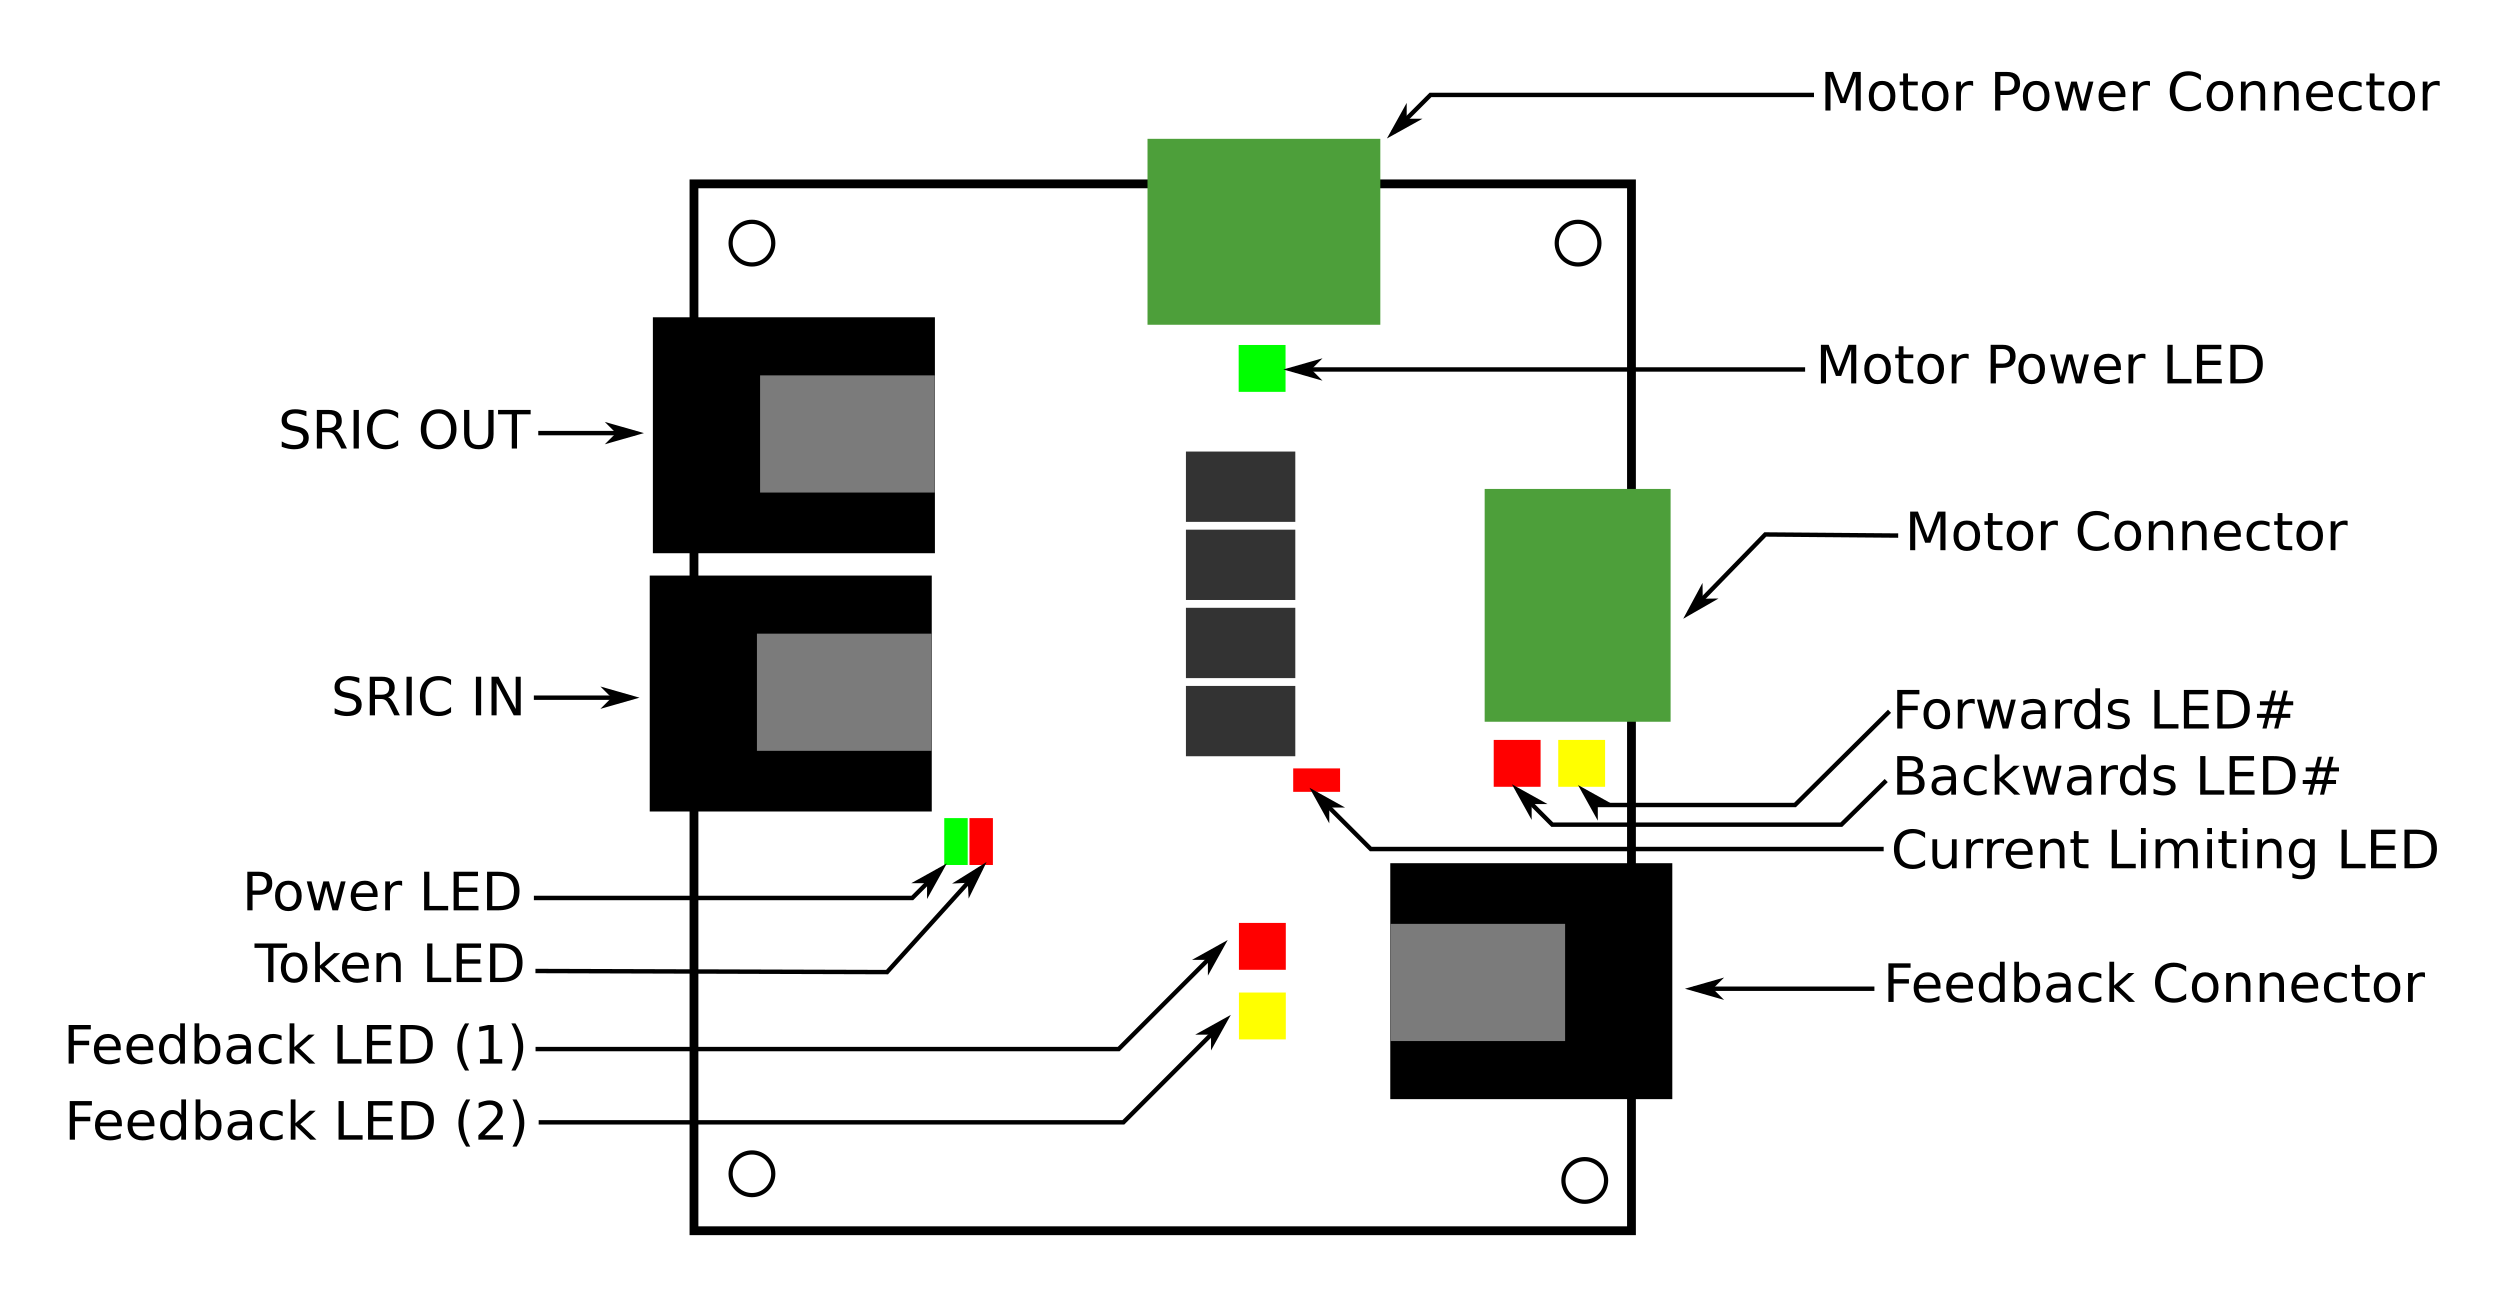
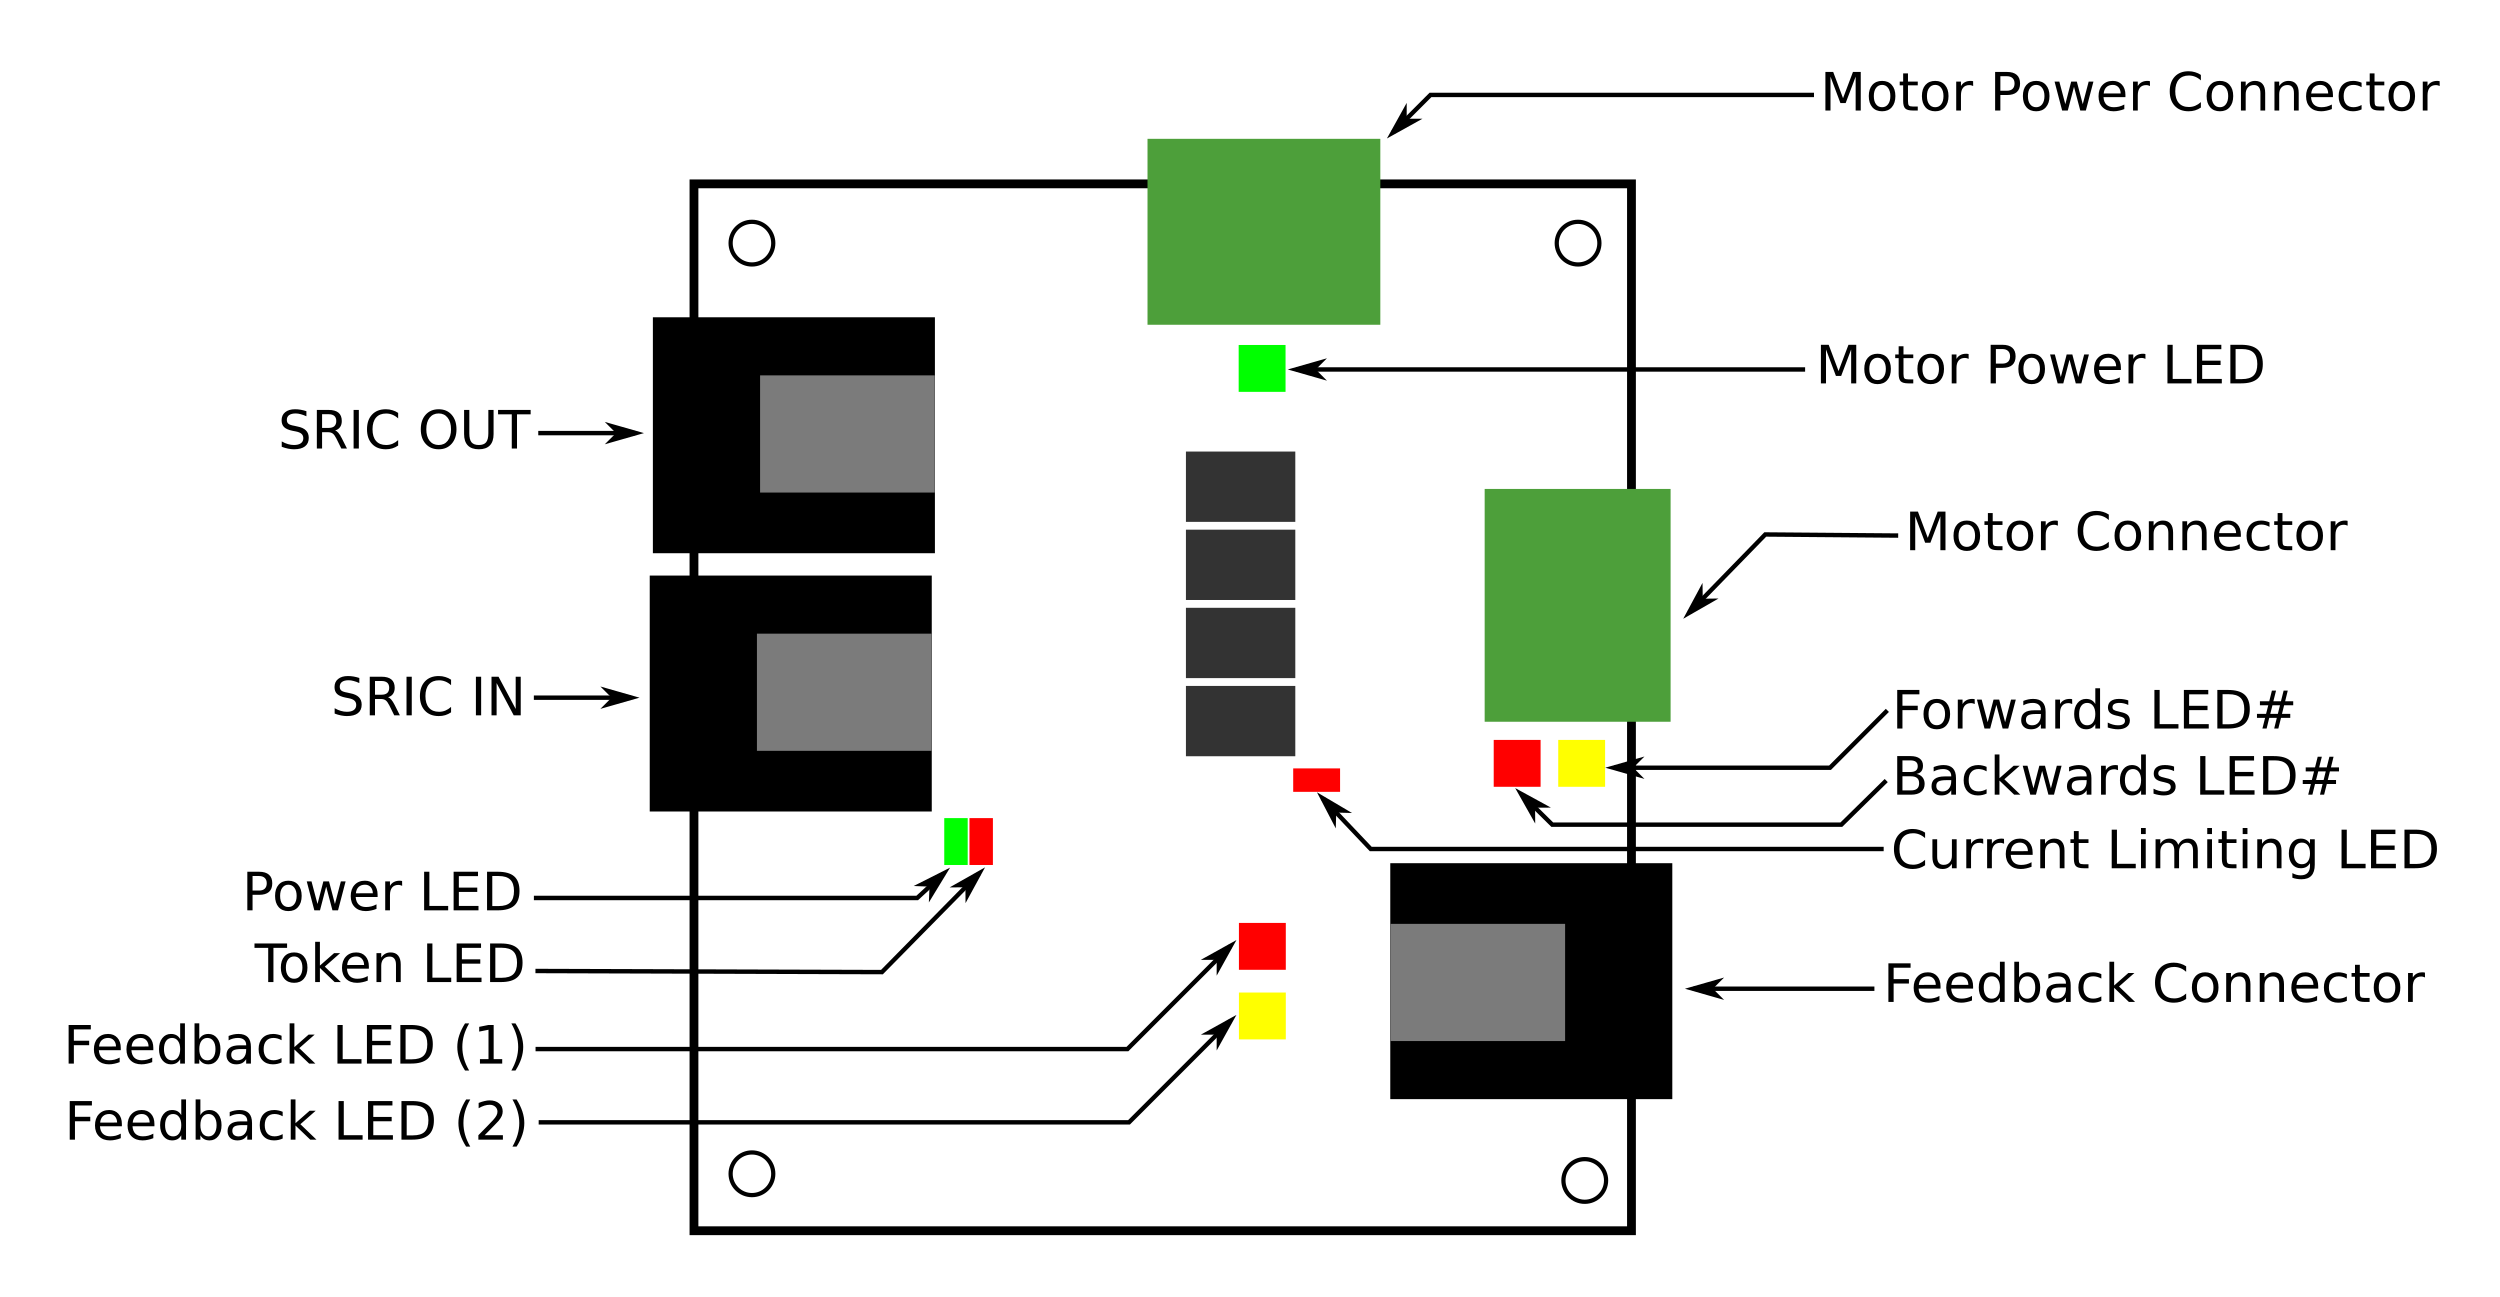
<svg xmlns="http://www.w3.org/2000/svg" width="566.929" height="294.094" id="svg2" version="1.1">
  <defs id="defs4">
    <marker orient="auto" refY="0.0" refX="0.0" id="Arrow1Mstart" style="overflow:visible">
      <path id="path4094" d="M 0.0,0.0 L 5.0,-5.0 L -12.5,0.0 L 5.0,5.0 L 0.0,0.0 z " style="fill-rule:evenodd;stroke:#000000;stroke-width:1.0pt;marker-start:none" transform="scale(0.4) translate(10,0)" />
    </marker>
    <marker orient="auto" refY="0.0" refX="0.0" id="Arrow2Lstart" style="overflow:visible">
      <path id="path4106" style="font-size:12.0;fill-rule:evenodd;stroke-width:0.625;stroke-linejoin:round" d="M 8.719,4.034 L -2.207,0.016 L 8.719,-4.002 C 6.973,-1.63 6.983,1.616 8.719,4.034 z " transform="scale(1.1) translate(1,0)" />
    </marker>
    <marker orient="auto" refY="0" refX="0" id="Arrow1Sstart" style="overflow:visible">
      <path id="path3745" d="M 0,0 5,-5 -12.5,0 5,5 0,0 z" style="fill-rule:evenodd;stroke:#000000;stroke-width:1pt;marker-start:none" transform="matrix(0.2,0,0,0.2,1.2,0)" />
    </marker>
    <marker orient="auto" refY="0" refX="0" id="Arrow2Mstart" style="overflow:visible">
      <path id="path3757" style="font-size:12px;fill-rule:evenodd;stroke-width:0.625;stroke-linejoin:round" d="M 8.719,4.034 -2.207,0.016 8.719,-4.002 c -1.745,2.372 -1.735,5.617 -6e-7,8.035 z" transform="scale(0.6,0.6)" />
    </marker>
    <marker orient="auto" refY="0" refX="0" id="Arrow1Lstart" style="overflow:visible">
      <path id="path3733" d="M 0,0 5,-5 -12.5,0 5,5 0,0 z" style="fill-rule:evenodd;stroke:#000000;stroke-width:1pt;marker-start:none" transform="matrix(0.8,0,0,0.8,10,0)" />
    </marker>
  </defs>
  <g id="layer1" transform="translate(-149.9375,-43.14784)">
    <g id="g3665" transform="translate(277.3104,12.47933)">
      <rect transform="translate(0,2.5390623e-6)" y="72.362" x="30" height="237.402" width="212.598" id="rect2855" style="fill:none;stroke:#000000;stroke-width:1.998;stroke-miterlimit:4;stroke-opacity:1;stroke-dasharray:none;stroke-dashoffset:0" />
      <rect y="62.15" x="132.85" height="42.165" width="52.795" id="rect3631" style="fill:#4d9f3a;fill-opacity:1;stroke:none" />
      <g transform="matrix(0,1,-1,0,354.2205,-133.5827)" id="g3640">
        <a id="a3637">
          <rect transform="translate(0,2.5390623e-6)" y="102.362" x="360" height="63.957" width="53.504" id="rect2857" style="fill:#000000;fill-opacity:1;stroke:none" />
        </a>
        <rect style="fill:#7b7b7b;fill-opacity:1;stroke:none" id="rect3633" width="26.575" height="39.614" x="373.756" y="126.673" />
      </g>
      <rect transform="matrix(0,1,-1,0,0,0)" style="fill:#4d9f3a;fill-opacity:1;stroke:none" id="rect3635" width="52.795" height="42.165" x="141.546" y="-251.472" />
      <g id="g3645" transform="matrix(0,-1,1,0,-81.68029,516.1233)">
        <a id="a3647">
          <rect style="fill:#000000;fill-opacity:1;stroke:none" id="rect3649" width="53.504" height="63.957" x="360" y="102.362" transform="translate(0,2.5390623e-6)" />
        </a>
        <rect y="126.673" x="373.756" height="39.614" width="26.575" id="rect3651" style="fill:#7b7b7b;fill-opacity:1;stroke:none" />
      </g>
      <g transform="matrix(0,-1,1,0,-82.39458,574.6947)" id="g3653">
        <a id="a3655">
          <rect transform="translate(0,2.5390623e-6)" y="102.362" x="360" height="63.957" width="53.504" id="rect3657" style="fill:#000000;fill-opacity:1;stroke:none" />
        </a>
        <rect style="fill:#7b7b7b;fill-opacity:1;stroke:none" id="rect3659" width="26.575" height="39.614" x="373.756" y="126.673" />
      </g>
    </g>
    <rect style="fill:#00ff00;fill-opacity:1;stroke:none" id="rect3682" width="10.63" height="10.63" x="430.833" y="121.379" />
    <rect style="fill:#00ff00;fill-opacity:1;stroke:none" id="rect3684" width="5.315" height="10.63" x="364.068" y="228.672" />
    <rect style="fill:#ff0000;fill-opacity:1;stroke:none" id="rect3686" width="5.315" height="10.63" x="369.785" y="228.672" />
    <rect y="210.94" x="488.67" height="10.63" width="10.63" id="rect3692" style="fill:#ff0000;fill-opacity:1;stroke:none" />
    <rect style="fill:#ffff00;fill-opacity:1;stroke:none" id="rect3694" width="10.63" height="10.63" x="503.3" y="210.94" />
    <rect style="fill:#ff0000;fill-opacity:1;stroke:none" id="rect3696" width="10.63" height="10.63" x="430.891" y="252.44" />
    <rect y="268.226" x="430.891" height="10.63" width="10.63" id="rect3698" style="fill:#ffff00;fill-opacity:1;stroke:none" />
    <rect style="fill:#333333;fill-opacity:1;stroke:none" id="rect3702" width="24.803" height="15.945" x="418.873" y="180.98" />
    <rect y="145.547" x="418.873" height="15.945" width="24.803" id="rect3704" style="fill:#333333;fill-opacity:1;stroke:none" />
    <rect style="fill:#333333;fill-opacity:1;stroke:none" id="rect3706" width="24.803" height="15.945" x="418.873" y="163.264" />
    <rect y="198.697" x="418.873" height="15.945" width="24.803" id="rect3708" style="fill:#333333;fill-opacity:1;stroke:none" />
    <rect y="-453.828" x="217.4" height="10.63" width="5.315" id="rect3712" style="fill:#ff0000;fill-opacity:1;stroke:none" transform="matrix(0,1,-1,0,0,0)" />
    <path style="fill:none;stroke:#000000;stroke-opacity:1" id="path3714" d="m 165.16,89.182 c 0,2.789 -2.261,5.051 -5.051,5.051 -2.789,0 -5.051,-2.261 -5.051,-5.051 0,-2.789 2.261,-5.051 5.051,-5.051 2.789,0 5.051,2.261 5.051,5.051 z" transform="matrix(0.957519,0,0,0.957519,167.1495,12.89283)" />
    <path transform="matrix(0.957519,0,0,0.957519,354.4921,12.89283)" d="m 165.16,89.182 c 0,2.789 -2.261,5.051 -5.051,5.051 -2.789,0 -5.051,-2.261 -5.051,-5.051 0,-2.789 2.261,-5.051 5.051,-5.051 2.789,0 5.051,2.261 5.051,5.051 z" id="path3716" style="fill:none;stroke:#000000;stroke-opacity:1" />
    <path style="fill:none;stroke:#000000;stroke-opacity:1" id="path3718" d="m 165.16,89.182 c 0,2.789 -2.261,5.051 -5.051,5.051 -2.789,0 -5.051,-2.261 -5.051,-5.051 0,-2.789 2.261,-5.051 5.051,-5.051 2.789,0 5.051,2.261 5.051,5.051 z" transform="matrix(0.957519,0,0,0.957519,356.0074,225.4487)" />
    <path transform="matrix(0.957519,0,0,0.957519,167.1495,223.9335)" d="m 165.16,89.182 c 0,2.789 -2.261,5.051 -5.051,5.051 -2.789,0 -5.051,-2.261 -5.051,-5.051 0,-2.789 2.261,-5.051 5.051,-5.051 2.789,0 5.051,2.261 5.051,5.051 z" id="path3722" style="fill:none;stroke:#000000;stroke-opacity:1" />
-     <path style="fill:none;stroke:#000000;stroke-width:1px;stroke-linecap:butt;stroke-linejoin:miter;stroke-opacity:1;marker-start:url(#Arrow1Mstart)" d="m 509.179,222.568 3.125,3.125 44.696,0 21.429,-21.25" id="path4752" />
-     <path style="fill:none;stroke:#000000;stroke-width:1px;stroke-linecap:butt;stroke-linejoin:miter;stroke-opacity:1;marker-start:url(#Arrow1Mstart)" d="m 494.179,222.389 7.768,7.768 65.554,0 10.179,-10" id="path5508" />
-     <path style="fill:none;stroke:#000000;stroke-width:1px;stroke-linecap:butt;stroke-linejoin:miter;stroke-opacity:1;marker-start:url(#Arrow1Mstart)" d="m 448.286,223.184 12.5,12.5 116.315,0" id="path5892" />
-     <path style="fill:none;stroke:#000000;stroke-width:1px;stroke-linecap:butt;stroke-linejoin:miter;stroke-opacity:1;marker-start:url(#Arrow1Mstart)" d="m 442.929,126.934 116.357,0" id="path6088" />
-     <path style="fill:none;stroke:#000000;stroke-width:1px;stroke-linecap:butt;stroke-linejoin:miter;stroke-opacity:1;marker-start:url(#Arrow1Mstart)" d="m 363.26,240.342 -6.44,6.44 -85.812,0" id="path6280" />
-     <path style="fill:none;stroke:#000000;stroke-width:1px;stroke-linecap:butt;stroke-linejoin:miter;stroke-opacity:1;marker-start:url(#Arrow1Mstart)" d="m 372.352,240.089 -21.253,23.503 -79.737,-0.25" id="path6472" />
+     <path style="fill:none;stroke:#000000;stroke-width:1px;stroke-linecap:butt;stroke-linejoin:miter;stroke-opacity:1;marker-start:url(#Arrow1Mstart)" d="m 515.938,217.242 49,0 13,-13" id="path4752" />
+     <path style="fill:none;stroke:#000000;stroke-width:1px;stroke-linecap:butt;stroke-linejoin:miter;stroke-opacity:1;marker-start:url(#Arrow1Mstart)" d="m 494.938,223.242 7.009,6.915 65.554,0 10.179,-10" id="path5508" />
+     <path style="fill:none;stroke:#000000;stroke-width:1px;stroke-linecap:butt;stroke-linejoin:miter;stroke-opacity:1;marker-start:url(#Arrow1Mstart)" d="m 449.938,224.242 10.848,11.441 116.315,0" id="path5892" />
+     <path style="fill:none;stroke:#000000;stroke-width:1px;stroke-linecap:butt;stroke-linejoin:miter;stroke-opacity:1;marker-start:url(#Arrow1Mstart)" d="m 443.938,126.934 115.348,0" id="path6088" />
+     <path style="fill:none;stroke:#000000;stroke-width:1px;stroke-linecap:butt;stroke-linejoin:miter;stroke-opacity:1;marker-start:url(#Arrow1Mstart)" d="m 363.938,241.242 -6,5.539 -86.929,0" id="path6280" />
+     <path style="fill:none;stroke:#000000;stroke-width:1px;stroke-linecap:butt;stroke-linejoin:miter;stroke-opacity:1;marker-start:url(#Arrow1Mstart)" d="m 371.938,241.242 -22,22.35 -78.576,-0.25" id="path6472" />
    <text xml:space="preserve" style="font-size:40px;font-style:normal;font-weight:normal;fill:#000000;fill-opacity:1;stroke:none;font-family:Bitstream Vera Sans" x="579" y="208.362" id="text6664">
      <tspan id="tspan6666" x="579" y="208.362" style="font-size:12px">Forwards LED#</tspan>
    </text>
    <text xml:space="preserve" style="font-size:40px;font-style:normal;font-weight:normal;fill:#000000;fill-opacity:1;stroke:none;font-family:Bitstream Vera Sans" x="579" y="223.362" id="text6668">
      <tspan id="tspan6670" x="579" y="223.362" style="font-size:12px">Backwards LED#</tspan>
    </text>
    <text xml:space="preserve" style="font-size:40px;font-style:normal;font-weight:normal;text-align:start;text-anchor:start;fill:#000000;fill-opacity:1;stroke:none;font-family:Bitstream Vera Sans" x="578.757" y="240.039" id="text6680">
      <tspan x="578.757" y="240.039" style="font-size:12px;text-align:start;text-anchor:start" id="tspan6684">Current Limiting LED</tspan>
    </text>
    <text xml:space="preserve" style="font-size:40px;font-style:normal;font-weight:normal;fill:#000000;fill-opacity:1;stroke:none;font-family:Bitstream Vera Sans" x="561.696" y="130.084" id="text6686">
      <tspan x="561.696" y="130.084" style="font-size:12px" id="tspan7090">Motor Power LED</tspan>
    </text>
    <text xml:space="preserve" style="font-size:40px;font-style:normal;font-weight:normal;fill:#000000;fill-opacity:1;stroke:none;font-family:Bitstream Vera Sans" x="204.85" y="249.585" id="text6690">
      <tspan id="tspan6692" x="204.85" y="249.585" style="font-size:12px">Power LED</tspan>
    </text>
    <text xml:space="preserve" style="font-size:40px;font-style:normal;font-weight:normal;fill:#000000;fill-opacity:1;stroke:none;font-family:Bitstream Vera Sans" x="207.678" y="265.848" id="text6694">
      <tspan id="tspan6696" x="207.678" y="265.848" style="font-size:12px">Token LED</tspan>
    </text>
    <path style="fill:none;stroke:#000000;stroke-width:1px;stroke-linecap:butt;stroke-linejoin:miter;stroke-opacity:1;marker-start:url(#Arrow1Mstart)" d="m 533.016,182.056 17.235,-17.706 30.141,0.25" id="path6698" />
    <text xml:space="preserve" style="font-size:40px;font-style:normal;font-weight:normal;fill:#000000;fill-opacity:1;stroke:none;font-family:Bitstream Vera Sans" x="581.928" y="167.914" id="text6890">
      <tspan x="581.928" y="167.914" style="font-size:12px" id="tspan7094">Motor Connector</tspan>
    </text>
    <path style="fill:none;stroke:#000000;stroke-width:1px;stroke-linecap:butt;stroke-linejoin:miter;stroke-opacity:1;marker-start:url(#Arrow1Mstart)" d="m 465.841,73.161 8.485,-8.485 86.974,0" id="path6894" />
    <text xml:space="preserve" style="font-size:12px;font-style:normal;font-weight:normal;fill:#000000;fill-opacity:1;stroke:none;font-family:Bitstream Vera Sans" x="562.715" y="68.212" id="text7086">
      <tspan x="562.715" y="68.212" id="tspan7092">Motor Power Connector</tspan>
    </text>
    <path style="fill:none;stroke:#000000;stroke-width:1px;stroke-linecap:butt;stroke-linejoin:miter;stroke-opacity:1;marker-start:url(#Arrow1Mstart);marker-mid:none" d="m 534,267.362 41,0" id="path7108" />
    <text xml:space="preserve" style="font-size:12px;font-style:normal;font-weight:normal;fill:#000000;fill-opacity:1;stroke:none;font-family:Bitstream Vera Sans" x="577" y="270.362" id="text7488">
      <tspan id="tspan7490" x="577" y="270.362">Feedback Connector</tspan>
    </text>
-     <path style="fill:none;stroke:#000000;stroke-width:1px;stroke-linecap:butt;stroke-linejoin:miter;stroke-opacity:1;marker-start:url(#Arrow1Mstart)" d="m 426.95,257.716 -23.335,23.335 -132.229,0" id="path7688" />
-     <path style="fill:none;stroke:#000000;stroke-width:1px;stroke-linecap:butt;stroke-linejoin:miter;stroke-opacity:1;marker-start:url(#Arrow1Mstart)" d="m 427.657,274.687 -22.981,22.981 -132.583,0" id="path7880" />
+     <path style="fill:none;stroke:#000000;stroke-width:1px;stroke-linecap:butt;stroke-linejoin:miter;stroke-opacity:1;marker-start:url(#Arrow1Mstart)" d="m 428.938,257.716 -23.335,23.335 -134.216,0" id="path7688" />
+     <path style="fill:none;stroke:#000000;stroke-width:1px;stroke-linecap:butt;stroke-linejoin:miter;stroke-opacity:1;marker-start:url(#Arrow1Mstart)" d="m 428.938,274.687 -22.981,22.981 -133.863,0" id="path7880" />
    <text xml:space="preserve" style="font-size:12px;font-style:normal;font-weight:normal;fill:#000000;fill-opacity:1;stroke:none;font-family:Bitstream Vera Sans" x="164.328" y="284.336" id="text8076">
      <tspan id="tspan8078" x="164.328" y="284.336">Feedback LED (1)</tspan>
    </text>
    <text id="text8080" y="301.586" x="164.578" style="font-size:12px;font-style:normal;font-weight:normal;fill:#000000;fill-opacity:1;stroke:none;font-family:Bitstream Vera Sans" xml:space="preserve">
      <tspan y="301.586" x="164.578" id="tspan8082">Feedback LED (2)</tspan>
    </text>
    <text xml:space="preserve" style="font-size:12px;font-style:normal;font-weight:normal;fill:#000000;fill-opacity:1;stroke:none;font-family:Bitstream Vera Sans" x="225" y="205.362" id="text8084">
      <tspan id="tspan8086" x="225" y="205.362">SRIC IN</tspan>
    </text>
    <path style="fill:none;stroke:#000000;stroke-width:0.999;stroke-linecap:butt;stroke-linejoin:miter;stroke-opacity:1;marker-start:url(#Arrow1Mstart);stroke-miterlimit:4;stroke-dasharray:none" d="m 293,201.362 -22,0" id="path8092" />
    <path id="path8284" d="m 294,141.362 -22,0" style="fill:none;stroke:#000000;stroke-width:1px;stroke-linecap:butt;stroke-linejoin:miter;stroke-opacity:1;marker-start:url(#Arrow1Mstart)" />
    <text xml:space="preserve" style="font-size:12px;font-style:normal;font-weight:normal;fill:#000000;fill-opacity:1;stroke:none;font-family:Bitstream Vera Sans" x="213" y="144.862" id="text8288">
      <tspan id="tspan8290" x="213" y="144.862">SRIC OUT</tspan>
    </text>
  </g>
</svg>
